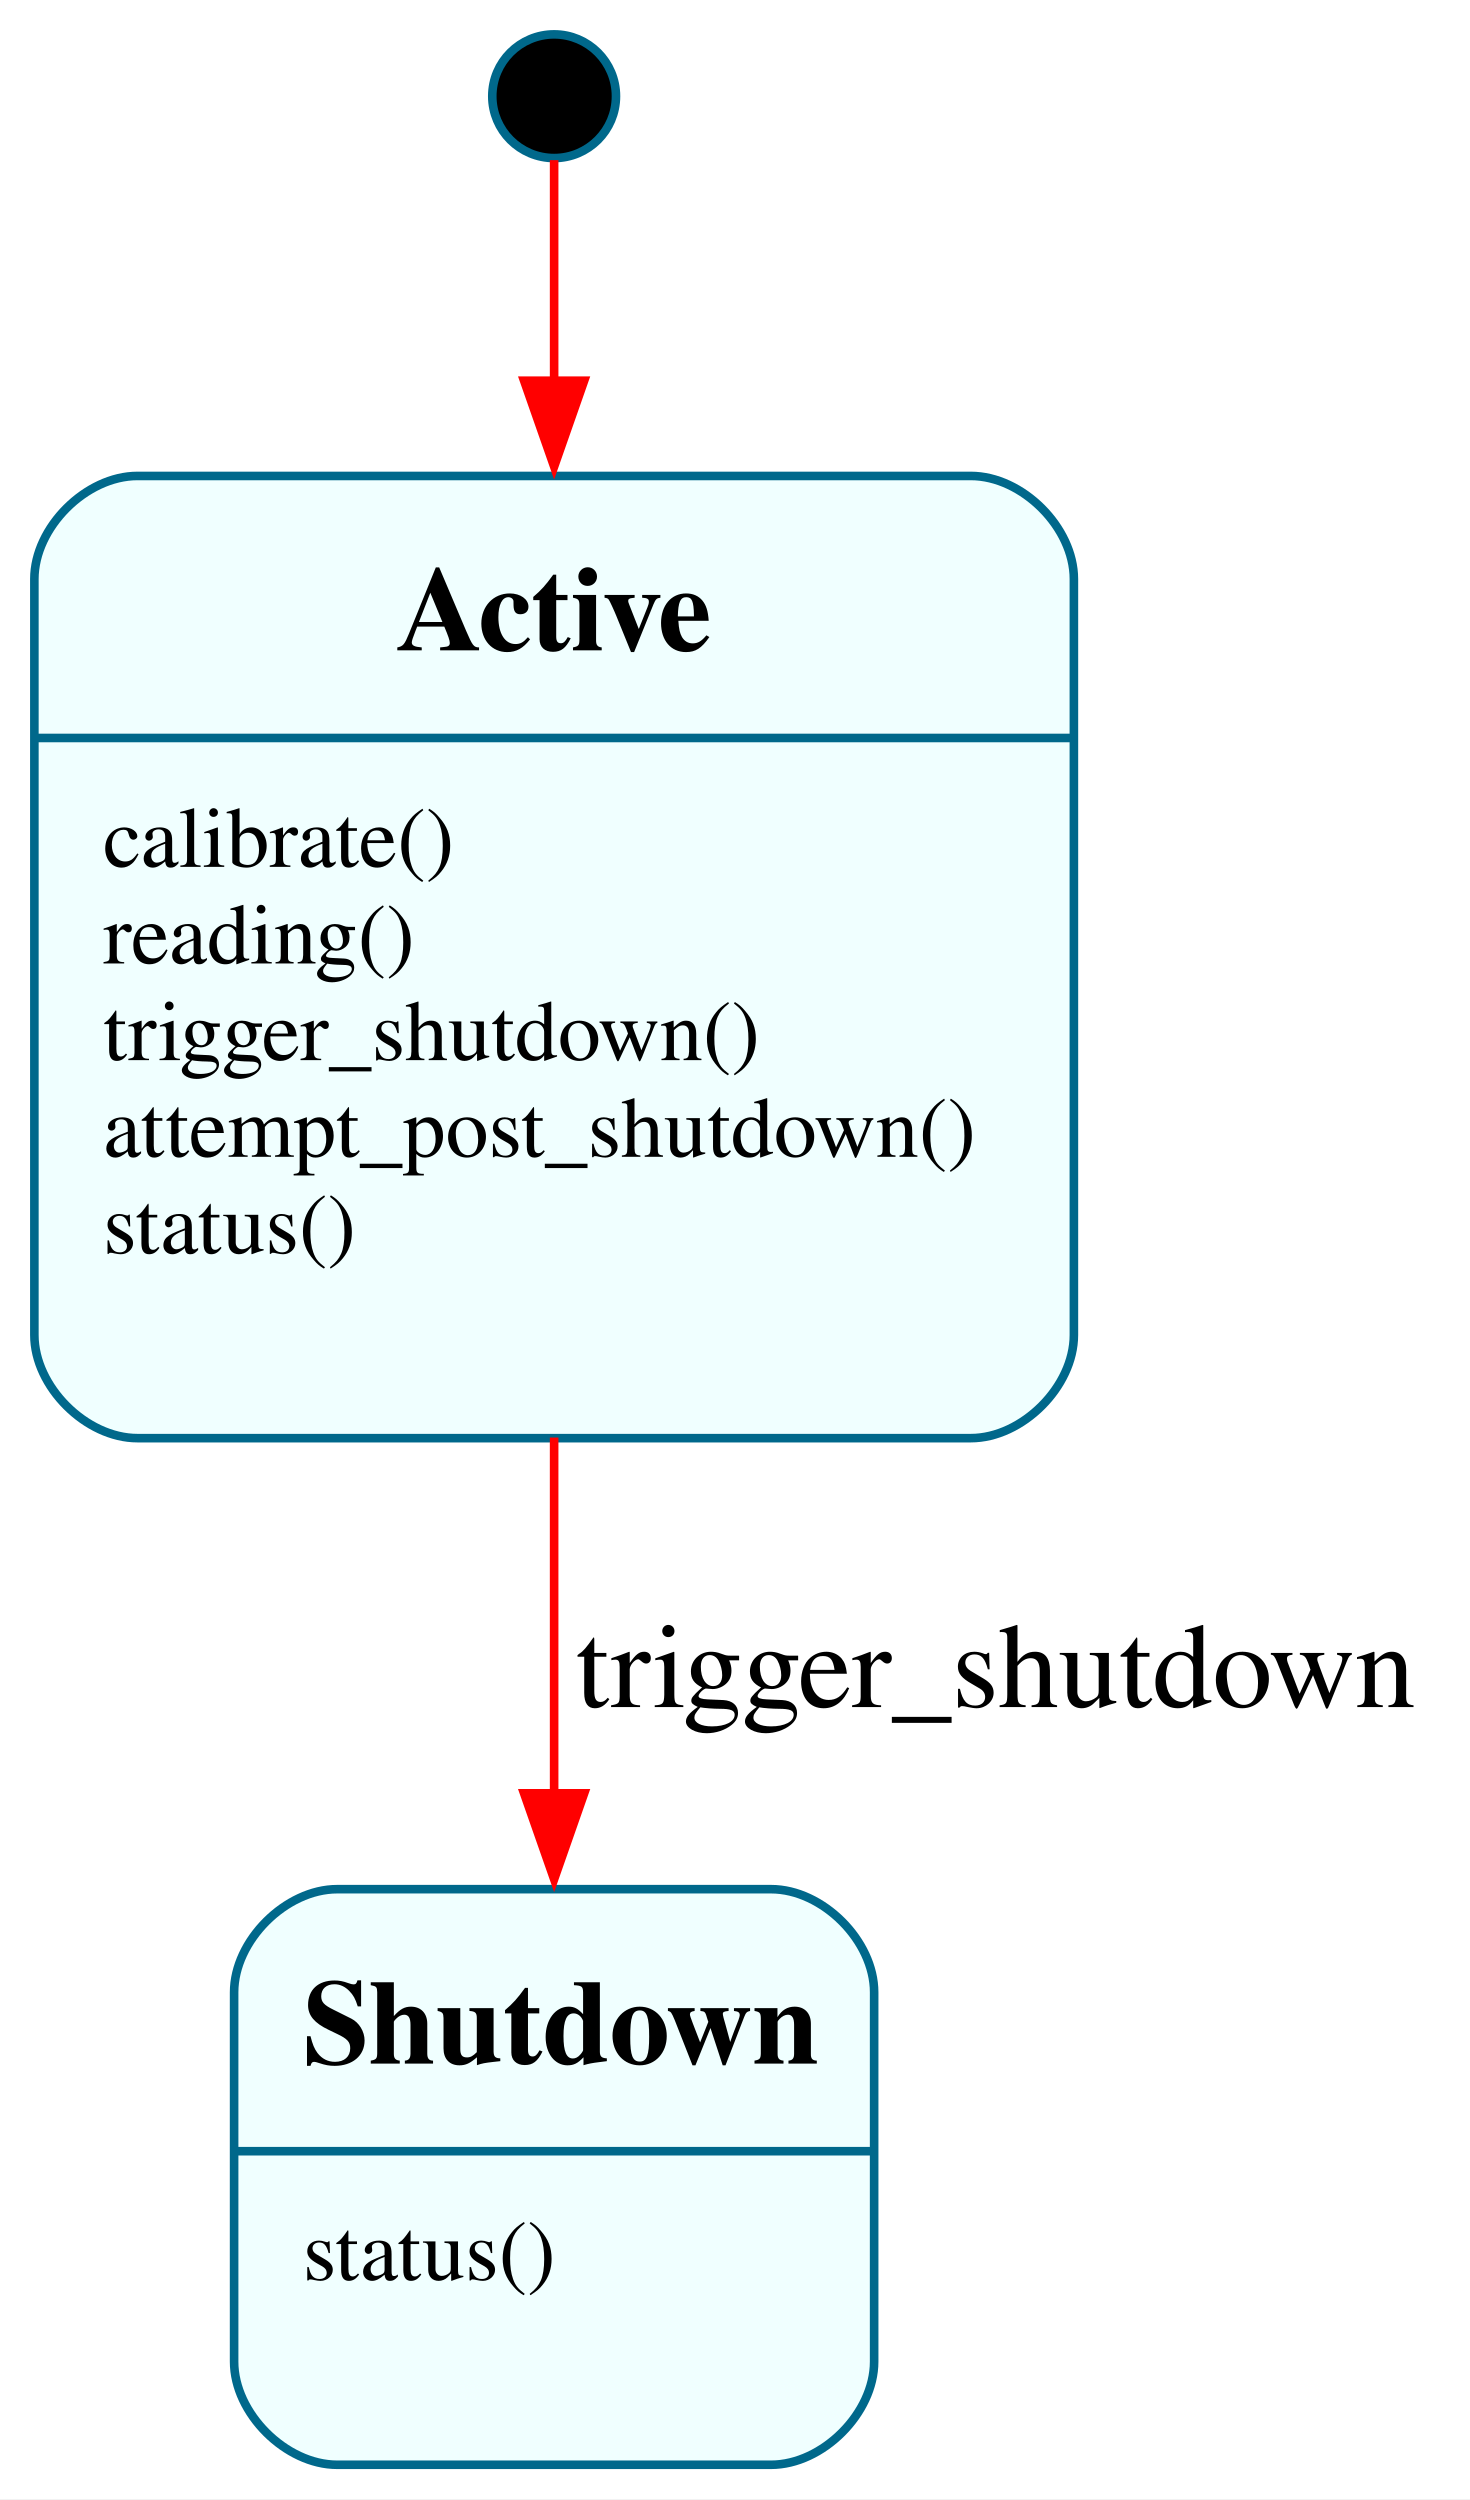
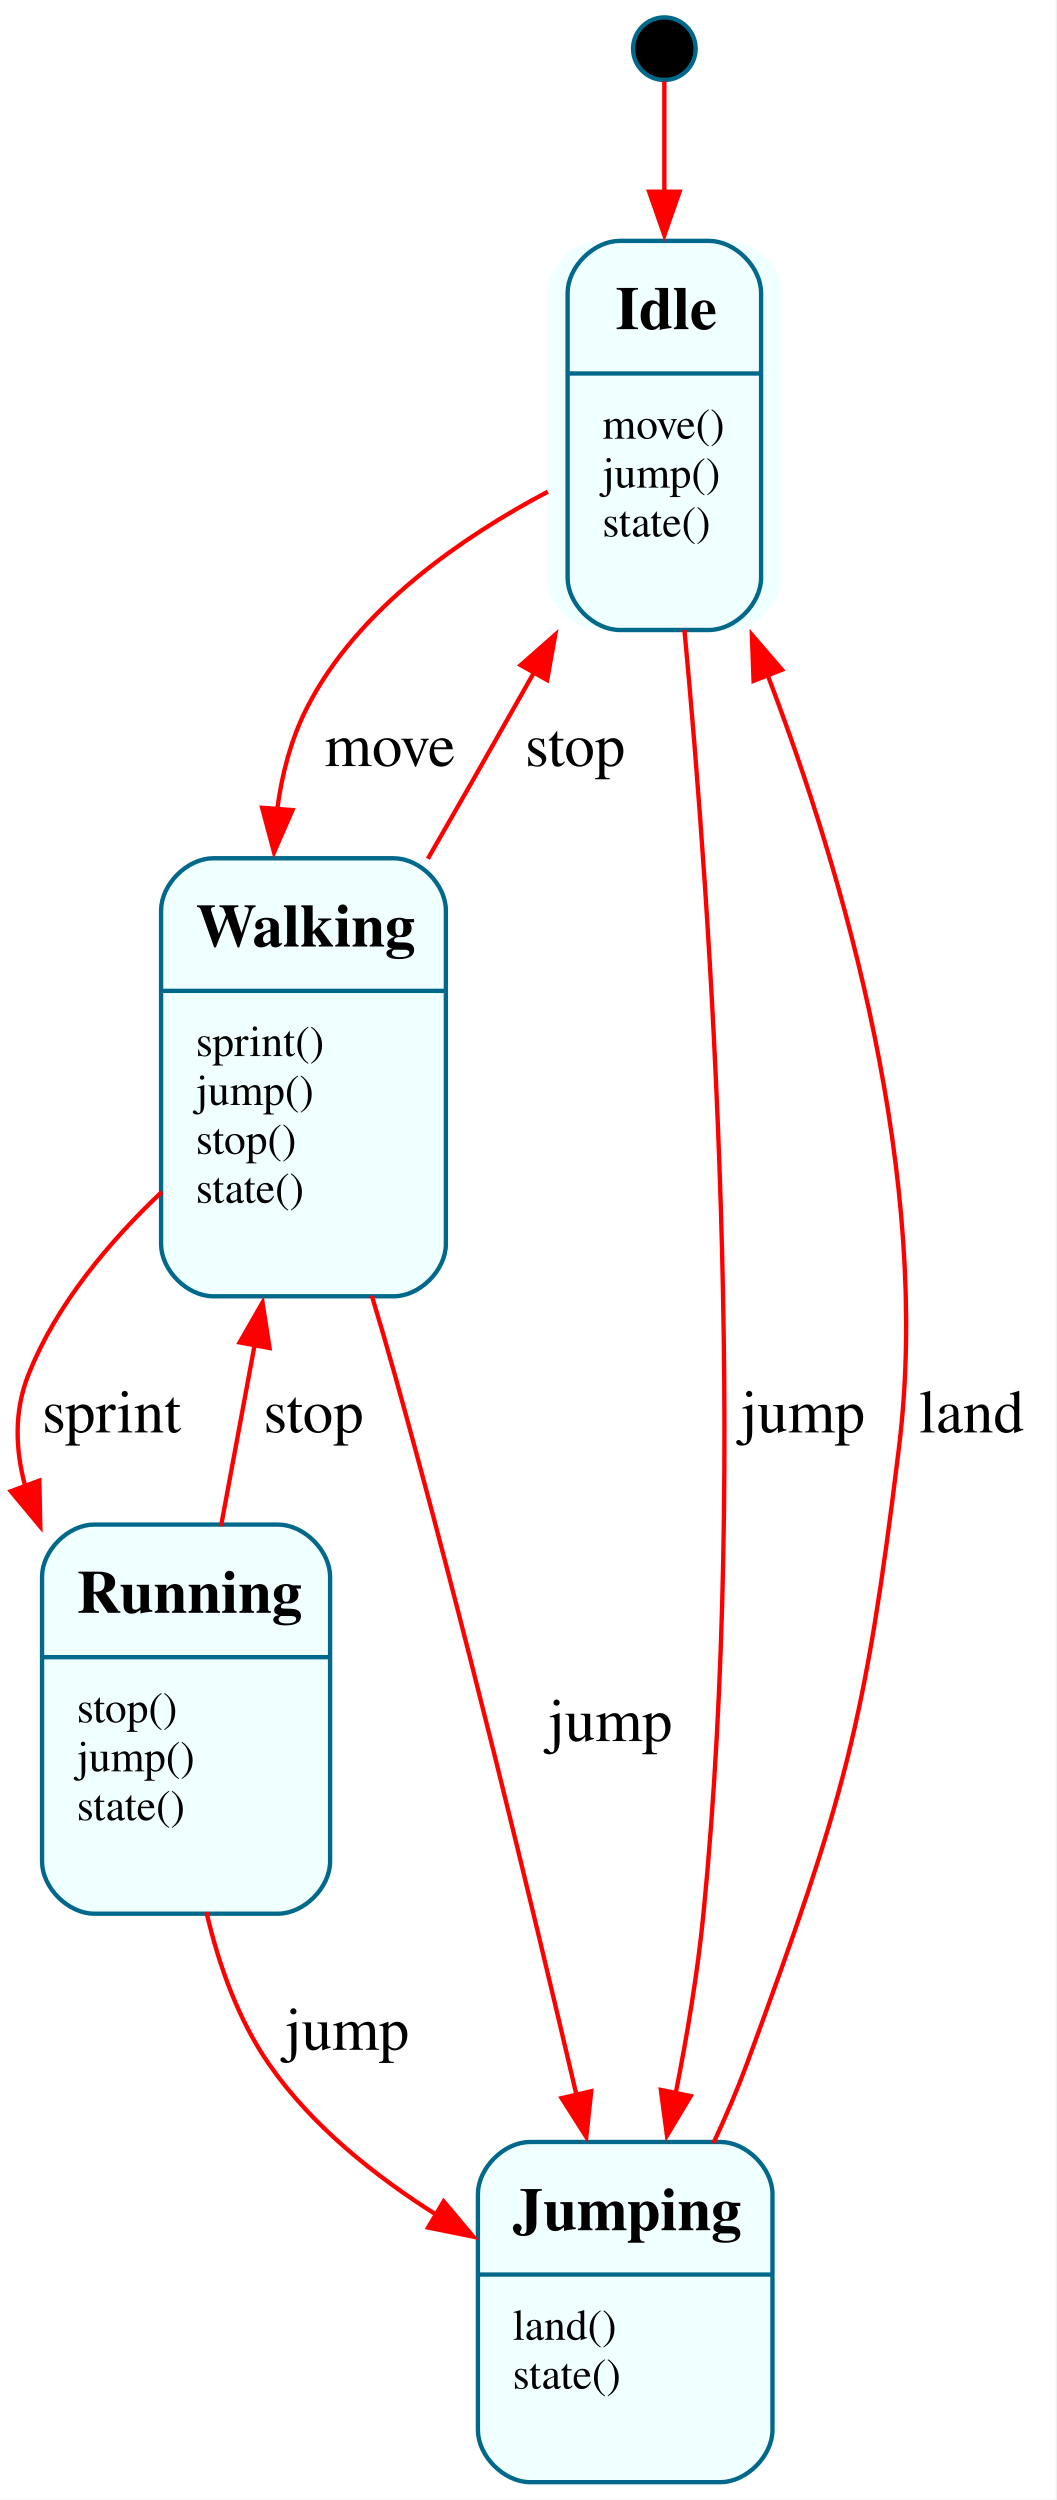
- <svg xmlns="http://www.w3.org/2000/svg" width="171pt" height="291pt" viewBox="0.00 0.00 171.00 291.00">
-   <g id="graph0" class="graph" transform="scale(1 1) rotate(0) translate(4 286.9)">
-     <polygon fill="white" stroke="none" points="-4,4 -4,-286.9 167.25,-286.9 167.25,4 -4,4" />
+ <svg xmlns="http://www.w3.org/2000/svg" width="243pt" height="575pt" viewBox="0.00 0.00 243.00 575.00">
+   <g id="graph0" class="graph" transform="scale(1 1) rotate(0) translate(4 570.9)">
+     <polygon fill="white" stroke="none" points="-4,4 -4,-570.9 238.82,-570.9 238.82,4 -4,4" />
    <g id="node1" class="node">
-       <ellipse fill="black" stroke="#00688b" cx="60.5" cy="-275.7" rx="7.2" ry="7.2" />
+       <ellipse fill="black" stroke="#00688b" cx="148.8" cy="-559.7" rx="7.2" ry="7.2" />
    </g>
    <g id="node2" class="node">
-       <path fill="azure" stroke="none" d="M109,-231.5C109,-231.5 12,-231.5 12,-231.5 6,-231.5 0,-225.5 0,-219.5 0,-219.5 0,-131.5 0,-131.5 0,-125.5 6,-119.5 12,-119.5 12,-119.5 109,-119.5 109,-119.5 115,-119.5 121,-125.5 121,-131.5 121,-131.5 121,-219.5 121,-219.5 121,-225.5 115,-231.5 109,-231.5" />
-       <text xml:space="preserve" text-anchor="start" x="42.12" y="-211.2" font-family="Times,serif" font-weight="bold" font-size="14.00">Active</text>
-       <text xml:space="preserve" text-anchor="start" x="8" y="-186" font-family="Times,serif" font-size="10.00">calibrate()</text>
-       <text xml:space="preserve" text-anchor="start" x="8" y="-174.75" font-family="Times,serif" font-size="10.00">reading()</text>
-       <text xml:space="preserve" text-anchor="start" x="8" y="-163.5" font-family="Times,serif" font-size="10.00">trigger_shutdown()</text>
-       <text xml:space="preserve" text-anchor="start" x="8" y="-152.25" font-family="Times,serif" font-size="10.00">attempt_post_shutdown()</text>
-       <text xml:space="preserve" text-anchor="start" x="8" y="-141" font-family="Times,serif" font-size="10.00">status()</text>
-       <text xml:space="preserve" text-anchor="start" x="47" y="-129.75" font-family="Times,serif" font-size="10.00">            </text>
-       <polygon fill="#00688b" stroke="#00688b" points="0,-201 0,-201 121,-201 121,-201 0,-201" />
-       <path fill="none" stroke="#00688b" d="M12,-119.5C12,-119.5 109,-119.5 109,-119.5 115,-119.5 121,-125.5 121,-131.5 121,-131.5 121,-219.5 121,-219.5 121,-225.5 115,-231.5 109,-231.5 109,-231.5 12,-231.5 12,-231.5 6,-231.5 0,-225.5 0,-219.5 0,-219.5 0,-131.5 0,-131.5 0,-125.5 6,-119.5 12,-119.5" />
+       <path fill="azure" stroke="none" d="M163.8,-515.5C163.8,-515.5 133.8,-515.5 133.8,-515.5 127.8,-515.5 121.8,-509.5 121.8,-503.5 121.8,-503.5 121.8,-438 121.8,-438 121.8,-432 127.8,-426 133.8,-426 133.8,-426 163.8,-426 163.8,-426 169.8,-426 175.8,-432 175.8,-438 175.8,-438 175.8,-503.5 175.8,-503.5 175.8,-509.5 169.8,-515.5 163.8,-515.5" />
+       <text xml:space="preserve" text-anchor="start" x="137.55" y="-495.2" font-family="Times,serif" font-weight="bold" font-size="14.00">Idle</text>
+       <text xml:space="preserve" text-anchor="start" x="134.55" y="-470" font-family="Times,serif" font-size="10.00">move()</text>
+       <text xml:space="preserve" text-anchor="start" x="134.55" y="-458.75" font-family="Times,serif" font-size="10.00">jump()</text>
+       <text xml:space="preserve" text-anchor="start" x="134.55" y="-447.5" font-family="Times,serif" font-size="10.00">state()</text>
+       <text xml:space="preserve" text-anchor="start" x="135.3" y="-436.25" font-family="Times,serif" font-size="10.00">            </text>
+       <polygon fill="#00688b" stroke="#00688b" points="126.55,-485 126.55,-485 171.05,-485 171.05,-485 126.55,-485" />
+       <path fill="none" stroke="#00688b" d="M138.55,-426C138.55,-426 159.05,-426 159.05,-426 165.05,-426 171.05,-432 171.05,-438 171.05,-438 171.05,-503.5 171.05,-503.5 171.05,-509.5 165.05,-515.5 159.05,-515.5 159.05,-515.5 138.55,-515.5 138.55,-515.5 132.55,-515.5 126.55,-509.5 126.55,-503.5 126.55,-503.5 126.55,-438 126.55,-438 126.55,-432 132.55,-426 138.55,-426" />
    </g>
    <g id="edge1" class="edge">
-       <path fill="none" stroke="red" d="M60.5,-268.26C60.5,-262.37 60.5,-252.98 60.5,-242.42" />
-       <polygon fill="red" stroke="red" points="64,-242.59 60.5,-232.59 57,-242.59 64,-242.59" />
+       <path fill="none" stroke="red" d="M148.8,-552.16C148.8,-546.25 148.8,-536.91 148.8,-526.66" />
+       <polygon fill="red" stroke="red" points="152.3,-526.81 148.8,-516.81 145.3,-526.81 152.3,-526.81" />
    </g>
    <g id="node3" class="node">
-       <path fill="azure" stroke="none" d="M85.75,-67C85.75,-67 35.25,-67 35.25,-67 29.25,-67 23.25,-61 23.25,-55 23.25,-55 23.25,-12 23.25,-12 23.25,-6 29.25,0 35.25,0 35.25,0 85.75,0 85.75,0 91.75,0 97.75,-6 97.75,-12 97.75,-12 97.75,-55 97.75,-55 97.75,-61 91.75,-67 85.75,-67" />
-       <text xml:space="preserve" text-anchor="start" x="31.25" y="-46.7" font-family="Times,serif" font-weight="bold" font-size="14.00">Shutdown</text>
-       <text xml:space="preserve" text-anchor="start" x="31.25" y="-21.5" font-family="Times,serif" font-size="10.00">status()</text>
-       <text xml:space="preserve" text-anchor="start" x="32.38" y="-10.25" font-family="Times,serif" font-size="10.00">            </text>
-       <polygon fill="#00688b" stroke="#00688b" points="23.25,-36.5 23.25,-36.5 97.75,-36.5 97.75,-36.5 23.25,-36.5" />
-       <path fill="none" stroke="#00688b" d="M35.25,0C35.25,0 85.75,0 85.75,0 91.75,0 97.75,-6 97.75,-12 97.75,-12 97.75,-55 97.75,-55 97.75,-61 91.75,-67 85.75,-67 85.75,-67 35.25,-67 35.25,-67 29.25,-67 23.25,-61 23.25,-55 23.25,-55 23.25,-12 23.25,-12 23.25,-6 29.25,0 35.25,0" />
+       <path fill="azure" stroke="none" d="M86.55,-373.5C86.55,-373.5 45.05,-373.5 45.05,-373.5 39.05,-373.5 33.05,-367.5 33.05,-361.5 33.05,-361.5 33.05,-284.75 33.05,-284.75 33.05,-278.75 39.05,-272.75 45.05,-272.75 45.05,-272.75 86.55,-272.75 86.55,-272.75 92.55,-272.75 98.55,-278.75 98.55,-284.75 98.55,-284.75 98.55,-361.5 98.55,-361.5 98.55,-367.5 92.55,-373.5 86.55,-373.5" />
+       <text xml:space="preserve" text-anchor="start" x="41.05" y="-353.2" font-family="Times,serif" font-weight="bold" font-size="14.00">Walking</text>
+       <text xml:space="preserve" text-anchor="start" x="41.05" y="-328" font-family="Times,serif" font-size="10.00">sprint()</text>
+       <text xml:space="preserve" text-anchor="start" x="41.05" y="-316.75" font-family="Times,serif" font-size="10.00">jump()</text>
+       <text xml:space="preserve" text-anchor="start" x="41.05" y="-305.5" font-family="Times,serif" font-size="10.00">stop()</text>
+       <text xml:space="preserve" text-anchor="start" x="41.05" y="-294.25" font-family="Times,serif" font-size="10.00">state()</text>
+       <text xml:space="preserve" text-anchor="start" x="42.17" y="-283" font-family="Times,serif" font-size="10.00">            </text>
+       <polygon fill="#00688b" stroke="#00688b" points="33.05,-343 33.05,-343 98.55,-343 98.55,-343 33.05,-343" />
+       <path fill="none" stroke="#00688b" d="M45.05,-272.75C45.05,-272.75 86.55,-272.75 86.55,-272.75 92.55,-272.75 98.55,-278.75 98.55,-284.75 98.55,-284.75 98.55,-361.5 98.55,-361.5 98.55,-367.5 92.55,-373.5 86.55,-373.5 86.55,-373.5 45.05,-373.5 45.05,-373.5 39.05,-373.5 33.05,-367.5 33.05,-361.5 33.05,-361.5 33.05,-284.75 33.05,-284.75 33.05,-278.75 39.05,-272.75 45.05,-272.75" />
    </g>
    <g id="edge2" class="edge">
-       <path fill="none" stroke="red" d="M60.5,-119.57C60.5,-105.71 60.5,-91.01 60.5,-77.81" />
-       <polygon fill="red" stroke="red" points="64,-78.16 60.5,-68.16 57,-78.16 64,-78.16" />
-       <text xml:space="preserve" text-anchor="middle" x="111.88" y="-88.2" font-family="Times,serif" font-size="14.00"> trigger_shutdown </text>
+       <path fill="none" stroke="red" d="M122,-457.81C102.72,-447.62 78.14,-430.95 66.55,-408 62.93,-400.84 60.84,-392.89 59.77,-384.8" />
+       <polygon fill="red" stroke="red" points="63.27,-384.58 59.03,-374.87 56.29,-385.11 63.27,-384.58" />
+       <text xml:space="preserve" text-anchor="middle" x="85.67" y="-394.7" font-family="Times,serif" font-size="14.00"> move </text>
+     </g>
+     <g id="node5" class="node">
+       <path fill="azure" stroke="none" d="M161.67,-78.25C161.67,-78.25 117.92,-78.25 117.92,-78.25 111.92,-78.25 105.92,-72.25 105.92,-66.25 105.92,-66.25 105.92,-12 105.92,-12 105.92,-6 111.92,0 117.92,0 117.92,0 161.67,0 161.67,0 167.67,0 173.67,-6 173.67,-12 173.67,-12 173.67,-66.25 173.67,-66.25 173.67,-72.25 167.67,-78.25 161.67,-78.25" />
+       <text xml:space="preserve" text-anchor="start" x="113.92" y="-57.95" font-family="Times,serif" font-weight="bold" font-size="14.00">Jumping</text>
+       <text xml:space="preserve" text-anchor="start" x="113.92" y="-32.75" font-family="Times,serif" font-size="10.00">land()</text>
+       <text xml:space="preserve" text-anchor="start" x="113.92" y="-21.5" font-family="Times,serif" font-size="10.00">state()</text>
+       <text xml:space="preserve" text-anchor="start" x="113.92" y="-10.25" font-family="Times,serif" font-size="10.00">            </text>
+       <polygon fill="#00688b" stroke="#00688b" points="105.92,-47.75 105.92,-47.75 173.67,-47.75 173.67,-47.75 105.92,-47.75" />
+       <path fill="none" stroke="#00688b" d="M117.92,0C117.92,0 161.67,0 161.67,0 167.67,0 173.67,-6 173.67,-12 173.67,-12 173.67,-66.25 173.67,-66.25 173.67,-72.25 167.67,-78.25 161.67,-78.25 161.67,-78.25 117.92,-78.25 117.92,-78.25 111.92,-78.25 105.92,-72.25 105.92,-66.25 105.92,-66.25 105.92,-12 105.92,-12 105.92,-6 111.92,0 117.92,0" />
+     </g>
+     <g id="edge3" class="edge">
+       <path fill="none" stroke="red" d="M153.42,-426.01C159.48,-361.31 168.18,-236.36 157.8,-130.75 156.46,-117.16 154.02,-102.58 151.36,-89.17" />
+       <polygon fill="red" stroke="red" points="154.86,-88.8 149.4,-79.72 148,-90.22 154.86,-88.8" />
+       <text xml:space="preserve" text-anchor="middle" x="180.63" y="-241.45" font-family="Times,serif" font-size="14.00"> jump </text>
+     </g>
+     <g id="edge6" class="edge">
+       <path fill="none" stroke="red" d="M94.41,-373.39C97.92,-379.48 101.45,-385.63 104.8,-391.5 109.35,-399.49 114.15,-407.95 118.83,-416.25" />
+       <polygon fill="red" stroke="red" points="115.76,-417.92 123.71,-424.92 121.85,-414.49 115.76,-417.92" />
+       <text xml:space="preserve" text-anchor="middle" x="128.28" y="-394.7" font-family="Times,serif" font-size="14.00"> stop </text>
+     </g>
+     <g id="node4" class="node">
+       <path fill="azure" stroke="none" d="M59.92,-220.25C59.92,-220.25 17.67,-220.25 17.67,-220.25 11.67,-220.25 5.67,-214.25 5.67,-208.25 5.67,-208.25 5.67,-142.75 5.67,-142.75 5.67,-136.75 11.67,-130.75 17.67,-130.75 17.67,-130.75 59.92,-130.75 59.92,-130.75 65.92,-130.75 71.92,-136.75 71.92,-142.75 71.92,-142.75 71.92,-208.25 71.92,-208.25 71.92,-214.25 65.92,-220.25 59.92,-220.25" />
+       <text xml:space="preserve" text-anchor="start" x="13.67" y="-199.95" font-family="Times,serif" font-weight="bold" font-size="14.00">Running</text>
+       <text xml:space="preserve" text-anchor="start" x="13.67" y="-174.75" font-family="Times,serif" font-size="10.00">stop()</text>
+       <text xml:space="preserve" text-anchor="start" x="13.67" y="-163.5" font-family="Times,serif" font-size="10.00">jump()</text>
+       <text xml:space="preserve" text-anchor="start" x="13.67" y="-152.25" font-family="Times,serif" font-size="10.00">state()</text>
+       <text xml:space="preserve" text-anchor="start" x="13.67" y="-141" font-family="Times,serif" font-size="10.00">            </text>
+       <polygon fill="#00688b" stroke="#00688b" points="5.67,-189.75 5.67,-189.75 71.92,-189.75 71.92,-189.75 5.67,-189.75" />
+       <path fill="none" stroke="#00688b" d="M17.67,-130.75C17.67,-130.75 59.92,-130.75 59.92,-130.75 65.92,-130.75 71.92,-136.75 71.92,-142.75 71.92,-142.75 71.92,-208.25 71.92,-208.25 71.92,-214.25 65.92,-220.25 59.92,-220.25 59.92,-220.25 17.67,-220.25 17.67,-220.25 11.67,-220.25 5.67,-214.25 5.67,-208.25 5.67,-208.25 5.67,-142.75 5.67,-142.75 5.67,-136.75 11.67,-130.75 17.67,-130.75" />
+     </g>
+     <g id="edge4" class="edge">
+       <path fill="none" stroke="red" d="M33.21,-296.76C21.18,-285.37 8.92,-270.86 2.55,-254.75 -0.79,-246.33 -0.52,-237.53 1.83,-228.98" />
+       <polygon fill="red" stroke="red" points="5.05,-230.36 5.27,-219.77 -1.51,-227.91 5.05,-230.36" />
+       <text xml:space="preserve" text-anchor="middle" x="21.67" y="-241.45" font-family="Times,serif" font-size="14.00"> sprint </text>
+     </g>
+     <g id="edge5" class="edge">
+       <path fill="none" stroke="red" d="M81.51,-272.92C83.35,-266.82 85.15,-260.65 86.8,-254.75 102.56,-198.25 118.4,-132.71 128.59,-89.06" />
+       <polygon fill="red" stroke="red" points="131.99,-89.92 130.85,-79.39 125.17,-88.33 131.99,-89.92" />
+       <text xml:space="preserve" text-anchor="middle" x="136.33" y="-170.45" font-family="Times,serif" font-size="14.00"> jump </text>
+     </g>
+     <g id="edge7" class="edge">
+       <path fill="none" stroke="red" d="M46.84,-219.9C49.28,-233.03 52,-247.71 54.6,-261.74" />
+       <polygon fill="red" stroke="red" points="51.12,-262.14 56.38,-271.33 58,-260.86 51.12,-262.14" />
+       <text xml:space="preserve" text-anchor="middle" x="68.11" y="-241.45" font-family="Times,serif" font-size="14.00"> stop </text>
+     </g>
+     <g id="edge8" class="edge">
+       <path fill="none" stroke="red" d="M43.48,-131.12C46.28,-119.06 50.73,-106.49 57.8,-96.25 67.59,-82.06 82.24,-70.4 96.45,-61.45" />
+       <polygon fill="red" stroke="red" points="98.04,-64.58 104.86,-56.47 94.47,-58.56 98.04,-64.58" />
+       <text xml:space="preserve" text-anchor="middle" x="75.8" y="-99.45" font-family="Times,serif" font-size="14.00"> jump </text>
+     </g>
+     <g id="edge9" class="edge">
+       <path fill="none" stroke="red" d="M160.08,-77.97C162.9,-83.99 165.58,-90.22 167.8,-96.25 190.22,-157.26 194.96,-173.72 202.8,-238.25 210.3,-300.01 190.24,-369.32 172.47,-415.86" />
+       <polygon fill="red" stroke="red" points="169.32,-414.31 168.93,-424.9 175.84,-416.86 169.32,-414.31" />
+       <text xml:space="preserve" text-anchor="middle" x="219.44" y="-241.45" font-family="Times,serif" font-size="14.00"> land </text>
    </g>
  </g>
</svg>
